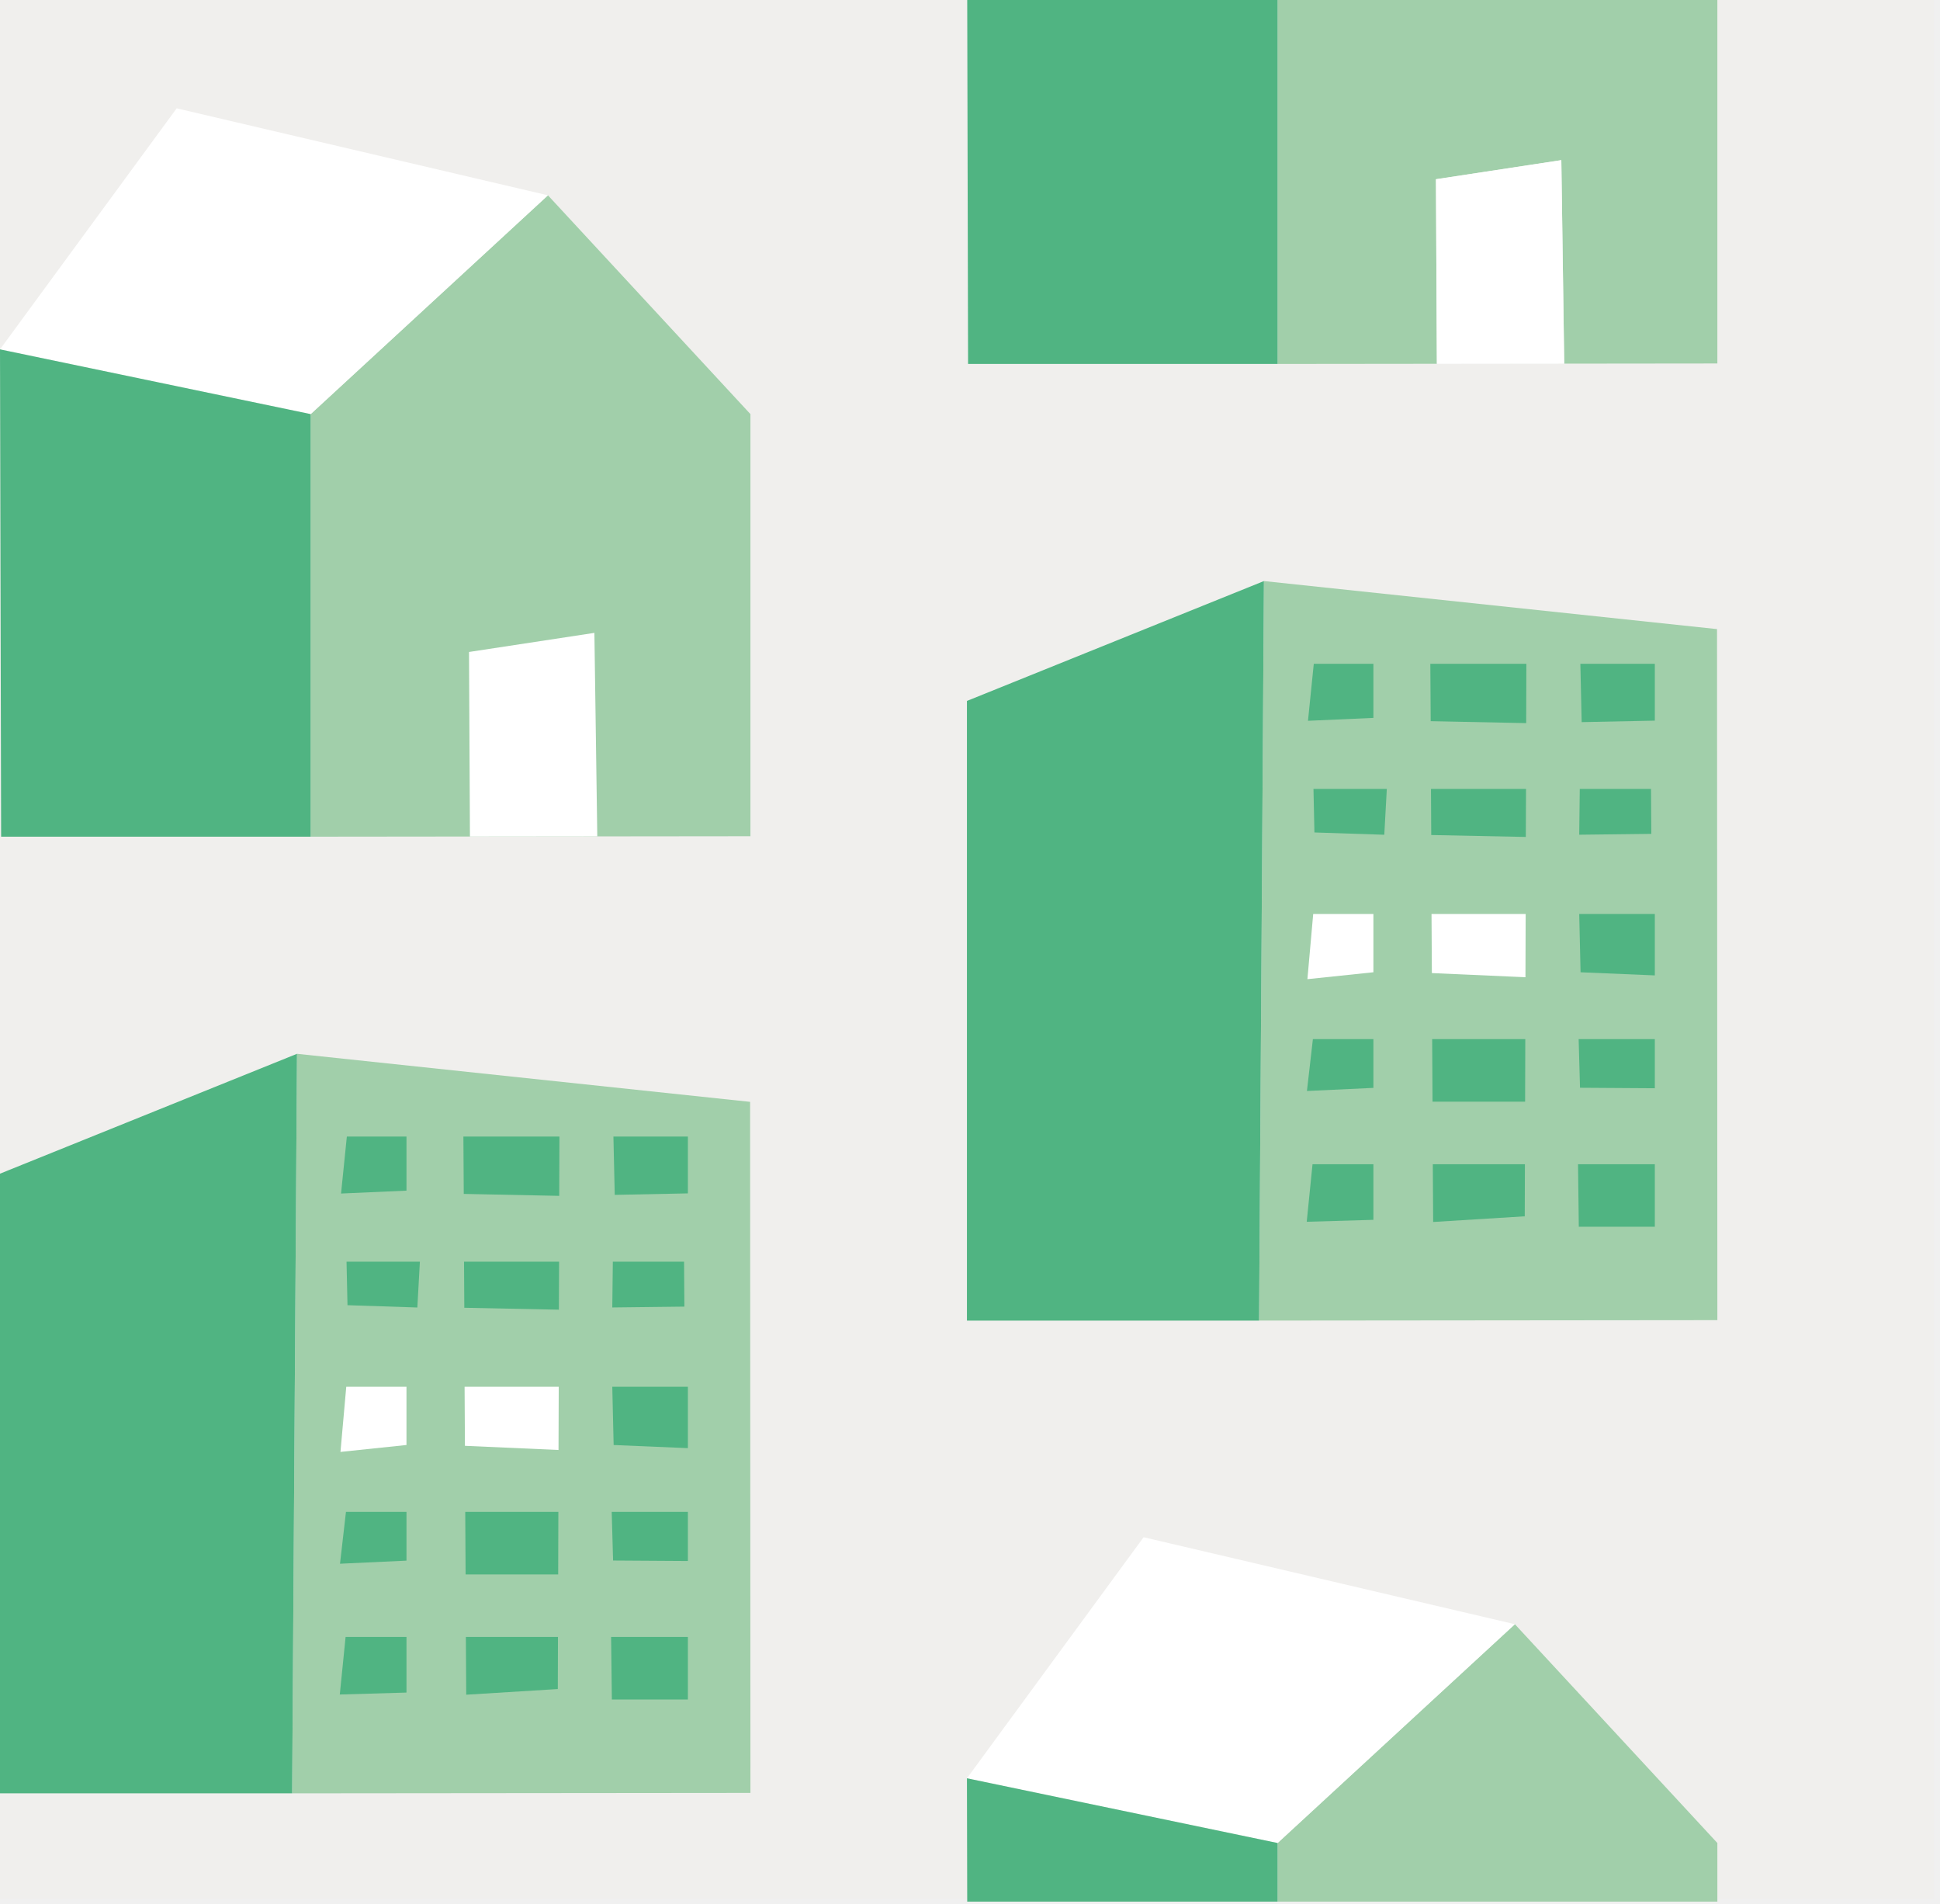
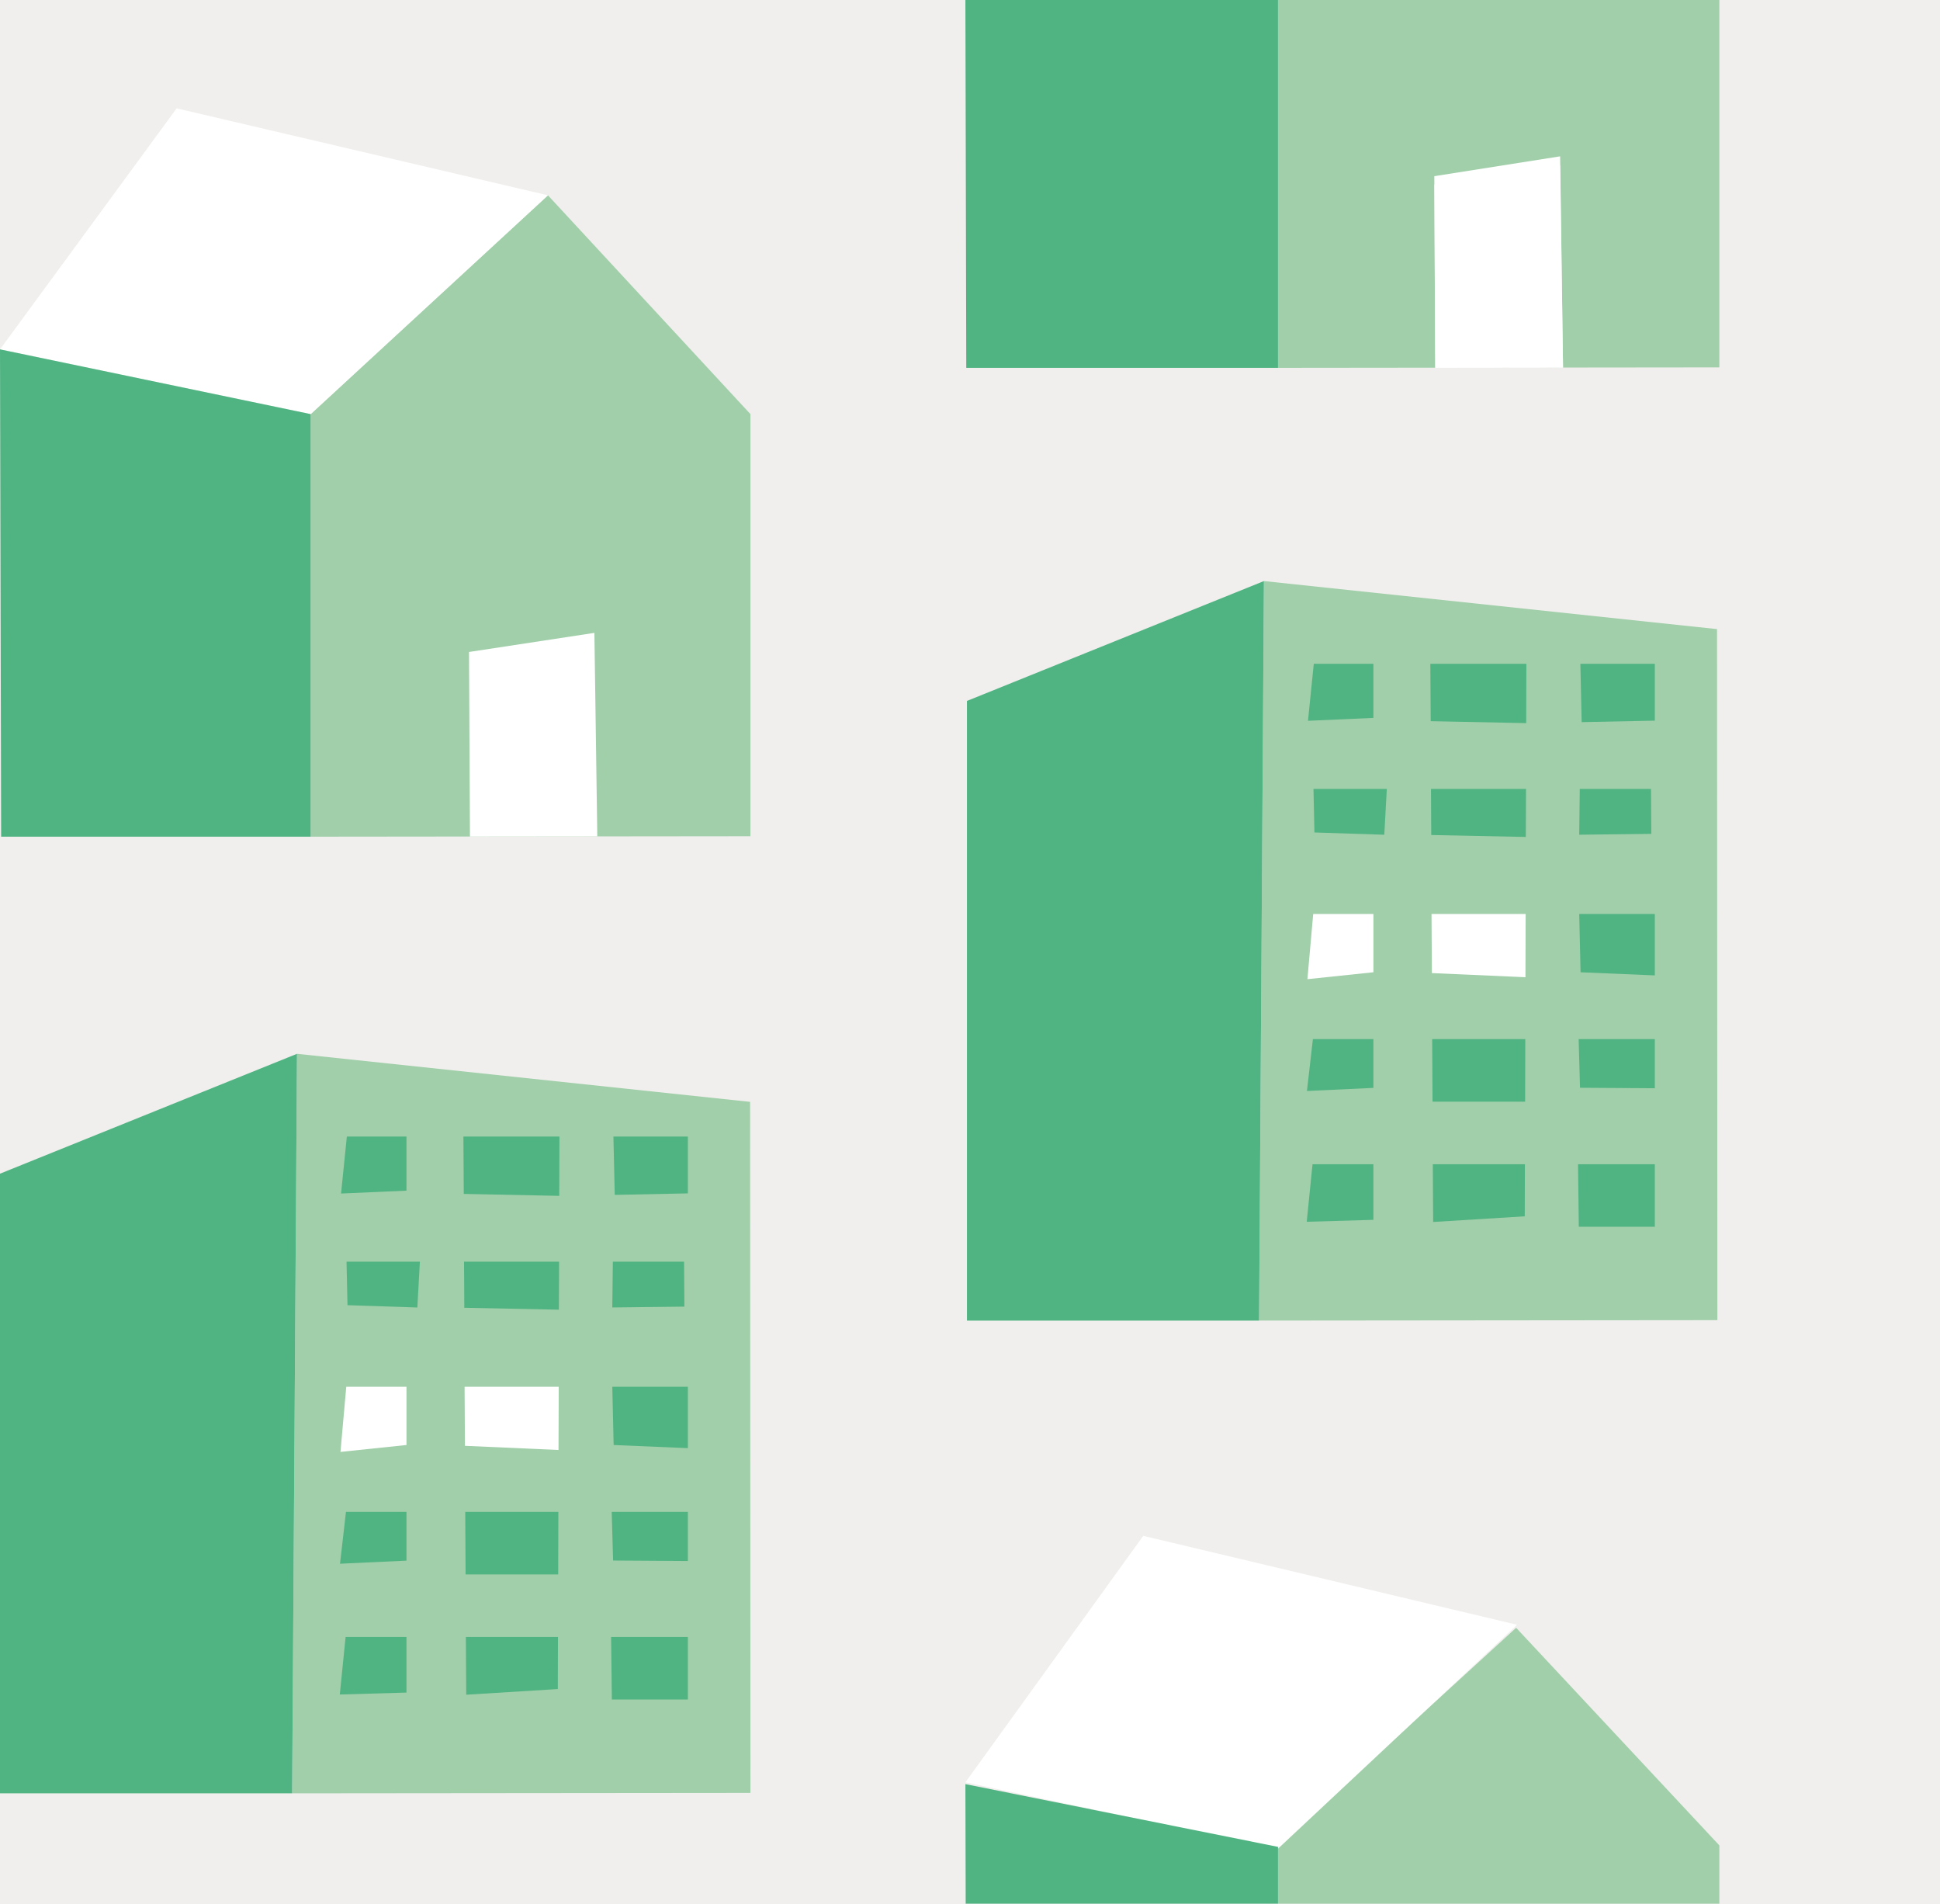
<svg xmlns="http://www.w3.org/2000/svg" width="211px" height="207px" viewBox="0 0 211 207" version="1.1">
-   <g id="Flows" stroke="none" stroke-width="1" fill="none" fill-rule="evenodd">
-     <g id="background-property-type" fill-rule="nonzero">
-       <g id="Hintergrund-03">
-         <rect id="Rectangle" fill="#F0EFED" x="0" y="0" width="210.333" height="206.477" />
-         <g id="Group" transform="translate(0, 11)">
-           <g transform="translate(0, 103)" id="Path">
-             <polygon fill="#A1CFAA" points="81.583 5.811 32.301 0.587 31.773 81 81.619 80.953" />
-             <polygon fill="#50B482" points="31.773 81 0 81 0 13.621 32.301 0.587" />
-             <polygon fill="#50B482" points="37.794 27.922 45.392 28.172 45.668 23.187 37.69 23.187" />
-             <polygon fill="#50B482" points="50.709 70.276 60.669 69.66 60.686 63.996 50.669 63.996" />
-             <polygon fill="#50B482" points="37.093 15.78 44.21 15.465 44.21 9.584 37.724 9.584" />
-             <polygon fill="#FFFFFF" points="50.567 43.213 60.746 43.664 60.77 36.789 50.53 36.789" />
-             <polygon fill="#50B482" points="50.64 57.195 60.709 57.195 60.729 50.393 50.601 50.393" />
-             <polygon fill="#50B482" points="36.957 70.254 44.21 70.043 44.21 63.996 37.588 63.996" />
-             <polygon fill="#50B482" points="36.98 56.033 44.21 55.696 44.21 50.393 37.628 50.393" />
-             <polygon fill="#FFFFFF" points="37.03 43.875 44.21 43.123 44.21 36.789 37.661 36.789" />
-             <polygon fill="#50B482" points="74.817 9.584 66.717 9.584 66.861 15.926 74.817 15.764" />
-             <polygon fill="#50B482" points="66.741 43.125 74.817 43.465 74.817 36.789 66.594 36.789" />
-             <polygon fill="#50B482" points="50.5 28.201 60.786 28.41 60.809 23.187 50.47 23.187" />
-             <polygon fill="#50B482" points="66.654 23.187 66.594 28.168 74.436 28.076 74.401 23.187" />
-             <polygon fill="#50B482" points="66.681 55.684 74.817 55.736 74.817 50.393 66.531 50.393" />
-             <polygon fill="#50B482" points="50.44 15.821 60.825 16.033 60.846 9.584 50.4 9.584" />
-             <polygon fill="#50B482" points="66.548 70.797 74.817 70.797 74.817 63.996 66.465 63.996" />
-           </g>
-           <g id="Path">
-             <polygon fill="#A1CFAA" points="59.597 10.238 33.789 34.029 33.789 79.978 81.619 79.927 81.619 34.029" />
-             <polygon fill="#FFFFFF" points="33.789 34.029 59.597 10.238 19.215 0.779 0 26.99" />
-             <polygon fill="#50B482" points="0 26.99 33.789 34.029 33.789 79.979 0.123 79.979" />
-             <polygon fill="#FFFFFF" points="51.112 79.96 51.012 59.893 64.648 57.816 64.963 79.945" />
-           </g>
-         </g>
-         <g id="Group" transform="translate(105, 63)">
-           <polygon id="Path" fill="#A1CFAA" points="81.749 5.406 32.467 0.182 31.94 80.595 81.786 80.548" />
-           <polygon id="Path" fill="#50B482" points="31.94 80.596 0.167 80.596 0.167 13.217 32.467 0.183" />
-           <polygon id="Path" fill="#50B482" points="37.961 27.518 45.559 27.768 45.834 22.782 37.857 22.782" />
-           <polygon id="Path" fill="#50B482" points="50.875 69.872 60.836 69.256 60.853 63.592 50.836 63.592" />
-           <polygon id="Path" fill="#50B482" points="37.26 15.376 44.376 15.061 44.376 9.18 37.891 9.18" />
-           <polygon id="Path" fill="#FFFFFF" points="50.734 42.809 60.913 43.26 60.936 36.385 50.696 36.385" />
-           <polygon id="Path" fill="#50B482" points="50.807 56.791 60.876 56.791 60.895 49.988 50.767 49.988" />
-           <polygon id="Path" fill="#50B482" points="37.123 69.85 44.376 69.639 44.376 63.592 37.754 63.592" />
-           <polygon id="Path" fill="#50B482" points="37.146 55.629 44.376 55.292 44.376 49.988 37.794 49.988" />
-           <polygon id="Path" fill="#FFFFFF" points="37.197 43.471 44.376 42.719 44.376 36.385 37.828 36.385" />
-           <polygon id="Path" fill="#50B482" points="74.983 9.18 66.884 9.18 67.027 15.521 74.983 15.359" />
-           <polygon id="Path" fill="#50B482" points="66.907 42.721 74.983 43.061 74.983 36.385 66.761 36.385" />
-           <polygon id="Path" fill="#50B482" points="50.666 27.797 60.952 28.006 60.976 22.782 50.637 22.782" />
-           <polygon id="Path" fill="#50B482" points="66.821 22.782 66.761 27.764 74.602 27.672 74.568 22.782" />
-           <polygon id="Path" fill="#50B482" points="66.847 55.279 74.983 55.332 74.983 49.988 66.698 49.988" />
-           <polygon id="Path" fill="#50B482" points="50.607 15.417 60.992 15.629 61.012 9.18 50.567 9.18" />
-           <polygon id="Path" fill="#50B482" points="66.715 70.393 74.983 70.393 74.983 63.592 66.631 63.592" />
-         </g>
-         <path d="M138.956,39.574 L186.786,39.523 L186.786,0 L138.956,0 L138.956,39.574 L138.956,39.574 Z M170.129,39.541 L156.278,39.556 L156.178,19.489 L169.814,17.413 L170.129,39.541 Z" id="Shape" fill="#A1CFAA" />
-         <polygon id="Path" fill="#50B482" points="105.198 0 105.29 39.574 138.956 39.574 138.956 0" />
-         <polygon id="Path" fill="#FFFFFF" points="156.278 39.556 170.129 39.541 169.814 17.412 156.178 19.488" />
-         <polygon id="Path" fill="#A1CFAA" points="138.956 206.777 186.786 206.777 186.786 200.402 164.763 176.611 138.956 200.402" />
-         <polygon id="Path" fill="#FFFFFF" points="164.763 176.611 124.382 167.152 105.167 193.363 138.956 200.402" />
-         <polygon id="Path" fill="#50B482" points="138.956 200.402 105.167 193.363 105.198 206.777 138.956 206.777" />
+   <g id="background-property-type" stroke="none" stroke-width="1" fill="none" fill-rule="evenodd">
+     <rect id="Rectangle" fill="#F0EFED" fill-rule="nonzero" x="0" y="0" width="211" height="207" />
+     <g id="Group" transform="translate(0, 11)" fill-rule="nonzero">
+       <g transform="translate(0, 103)" id="Path">
+         <polygon fill="#A1CFAA" points="81.583 5.811 32.301 0.587 31.773 81 81.619 80.953" />
+         <polygon fill="#50B482" points="31.773 81 0 81 0 13.621 32.301 0.587" />
+         <polygon fill="#50B482" points="37.794 27.922 45.392 28.172 45.668 23.187 37.69 23.187" />
+         <polygon fill="#50B482" points="50.709 70.276 60.669 69.66 60.686 63.996 50.669 63.996" />
+         <polygon fill="#50B482" points="37.093 15.78 44.21 15.465 44.21 9.584 37.724 9.584" />
+         <polygon fill="#FFFFFF" points="50.567 43.213 60.746 43.664 60.77 36.789 50.53 36.789" />
+         <polygon fill="#50B482" points="50.64 57.195 60.709 57.195 60.729 50.393 50.601 50.393" />
+         <polygon fill="#50B482" points="36.957 70.254 44.21 70.043 44.21 63.996 37.588 63.996" />
+         <polygon fill="#50B482" points="36.98 56.033 44.21 55.696 44.21 50.393 37.628 50.393" />
+         <polygon fill="#FFFFFF" points="37.03 43.875 44.21 43.123 44.21 36.789 37.661 36.789" />
+         <polygon fill="#50B482" points="74.817 9.584 66.717 9.584 66.861 15.926 74.817 15.764" />
+         <polygon fill="#50B482" points="66.741 43.125 74.817 43.465 74.817 36.789 66.594 36.789" />
+         <polygon fill="#50B482" points="50.5 28.201 60.786 28.41 60.809 23.187 50.47 23.187" />
+         <polygon fill="#50B482" points="66.654 23.187 66.594 28.168 74.436 28.076 74.401 23.187" />
+         <polygon fill="#50B482" points="66.681 55.684 74.817 55.736 74.817 50.393 66.531 50.393" />
+         <polygon fill="#50B482" points="50.44 15.821 60.825 16.033 60.846 9.584 50.4 9.584" />
+         <polygon fill="#50B482" points="66.548 70.797 74.817 70.797 74.817 63.996 66.465 63.996" />
+       </g>
+       <g id="Path">
+         <polygon fill="#A1CFAA" points="59.597 10.238 33.789 34.029 33.789 79.978 81.619 79.927 81.619 34.029" />
+         <polygon fill="#FFFFFF" points="33.789 34.029 59.597 10.238 19.215 0.779 0 26.99" />
+         <polygon fill="#50B482" points="0 26.99 33.789 34.029 33.789 79.979 0.123 79.979" />
+         <polygon fill="#FFFFFF" points="51.112 79.96 51.012 59.893 64.648 57.816 64.963 79.945" />
      </g>
    </g>
+     <g id="Group" transform="translate(105, 63)" fill-rule="nonzero">
+       <polygon id="Path" fill="#A1CFAA" points="81.749 5.406 32.467 0.182 31.94 80.595 81.786 80.548" />
+       <polygon id="Path" fill="#50B482" points="31.94 80.596 0.167 80.596 0.167 13.217 32.467 0.183" />
+       <polygon id="Path" fill="#50B482" points="37.961 27.518 45.559 27.768 45.834 22.782 37.857 22.782" />
+       <polygon id="Path" fill="#50B482" points="50.875 69.872 60.836 69.256 60.853 63.592 50.836 63.592" />
+       <polygon id="Path" fill="#50B482" points="37.26 15.376 44.376 15.061 44.376 9.18 37.891 9.18" />
+       <polygon id="Path" fill="#FFFFFF" points="50.734 42.809 60.913 43.26 60.936 36.385 50.696 36.385" />
+       <polygon id="Path" fill="#50B482" points="50.807 56.791 60.876 56.791 60.895 49.988 50.767 49.988" />
+       <polygon id="Path" fill="#50B482" points="37.123 69.85 44.376 69.639 44.376 63.592 37.754 63.592" />
+       <polygon id="Path" fill="#50B482" points="37.146 55.629 44.376 55.292 44.376 49.988 37.794 49.988" />
+       <polygon id="Path" fill="#FFFFFF" points="37.197 43.471 44.376 42.719 44.376 36.385 37.828 36.385" />
+       <polygon id="Path" fill="#50B482" points="74.983 9.18 66.884 9.18 67.027 15.521 74.983 15.359" />
+       <polygon id="Path" fill="#50B482" points="66.907 42.721 74.983 43.061 74.983 36.385 66.761 36.385" />
+       <polygon id="Path" fill="#50B482" points="50.666 27.797 60.952 28.006 60.976 22.782 50.637 22.782" />
+       <polygon id="Path" fill="#50B482" points="66.821 22.782 66.761 27.764 74.602 27.672 74.568 22.782" />
+       <polygon id="Path" fill="#50B482" points="66.847 55.279 74.983 55.332 74.983 49.988 66.698 49.988" />
+       <polygon id="Path" fill="#50B482" points="50.607 15.417 60.992 15.629 61.012 9.18 50.567 9.18" />
+       <polygon id="Path" fill="#50B482" points="66.715 70.393 74.983 70.393 74.983 63.592 66.631 63.592" />
+     </g>
+     <path d="M139,40 L187,39.948 L187,0 L139,0 L139,40 L139,40 Z M170,39.985 L156.1,40 L156,20.063 L169.684,18 L170,39.985 Z" id="Shape" fill="#A1CFAA" fill-rule="nonzero" />
+     <polygon id="Path" fill="#50B482" fill-rule="nonzero" points="105 0 105.093 40 139 40 139 0" />
+     <polygon id="Path" fill="#FFFFFF" fill-rule="nonzero" points="156.1 40 170 39.984 169.684 17 156 19.156" />
+     <polygon id="Path" fill="#A1CFAA" fill-rule="nonzero" points="139 207 187 207 187 200.66 164.899 177 139 200.66" />
+     <polygon id="Path" fill="#FFFFFF" fill-rule="nonzero" points="165 176.672 124.345 167 105 193.802 139.018 201" />
+     <polygon id="Path" fill="#50B482" fill-rule="nonzero" points="139 200.822 105 194 105.031 207 139 207" />
  </g>
</svg>
